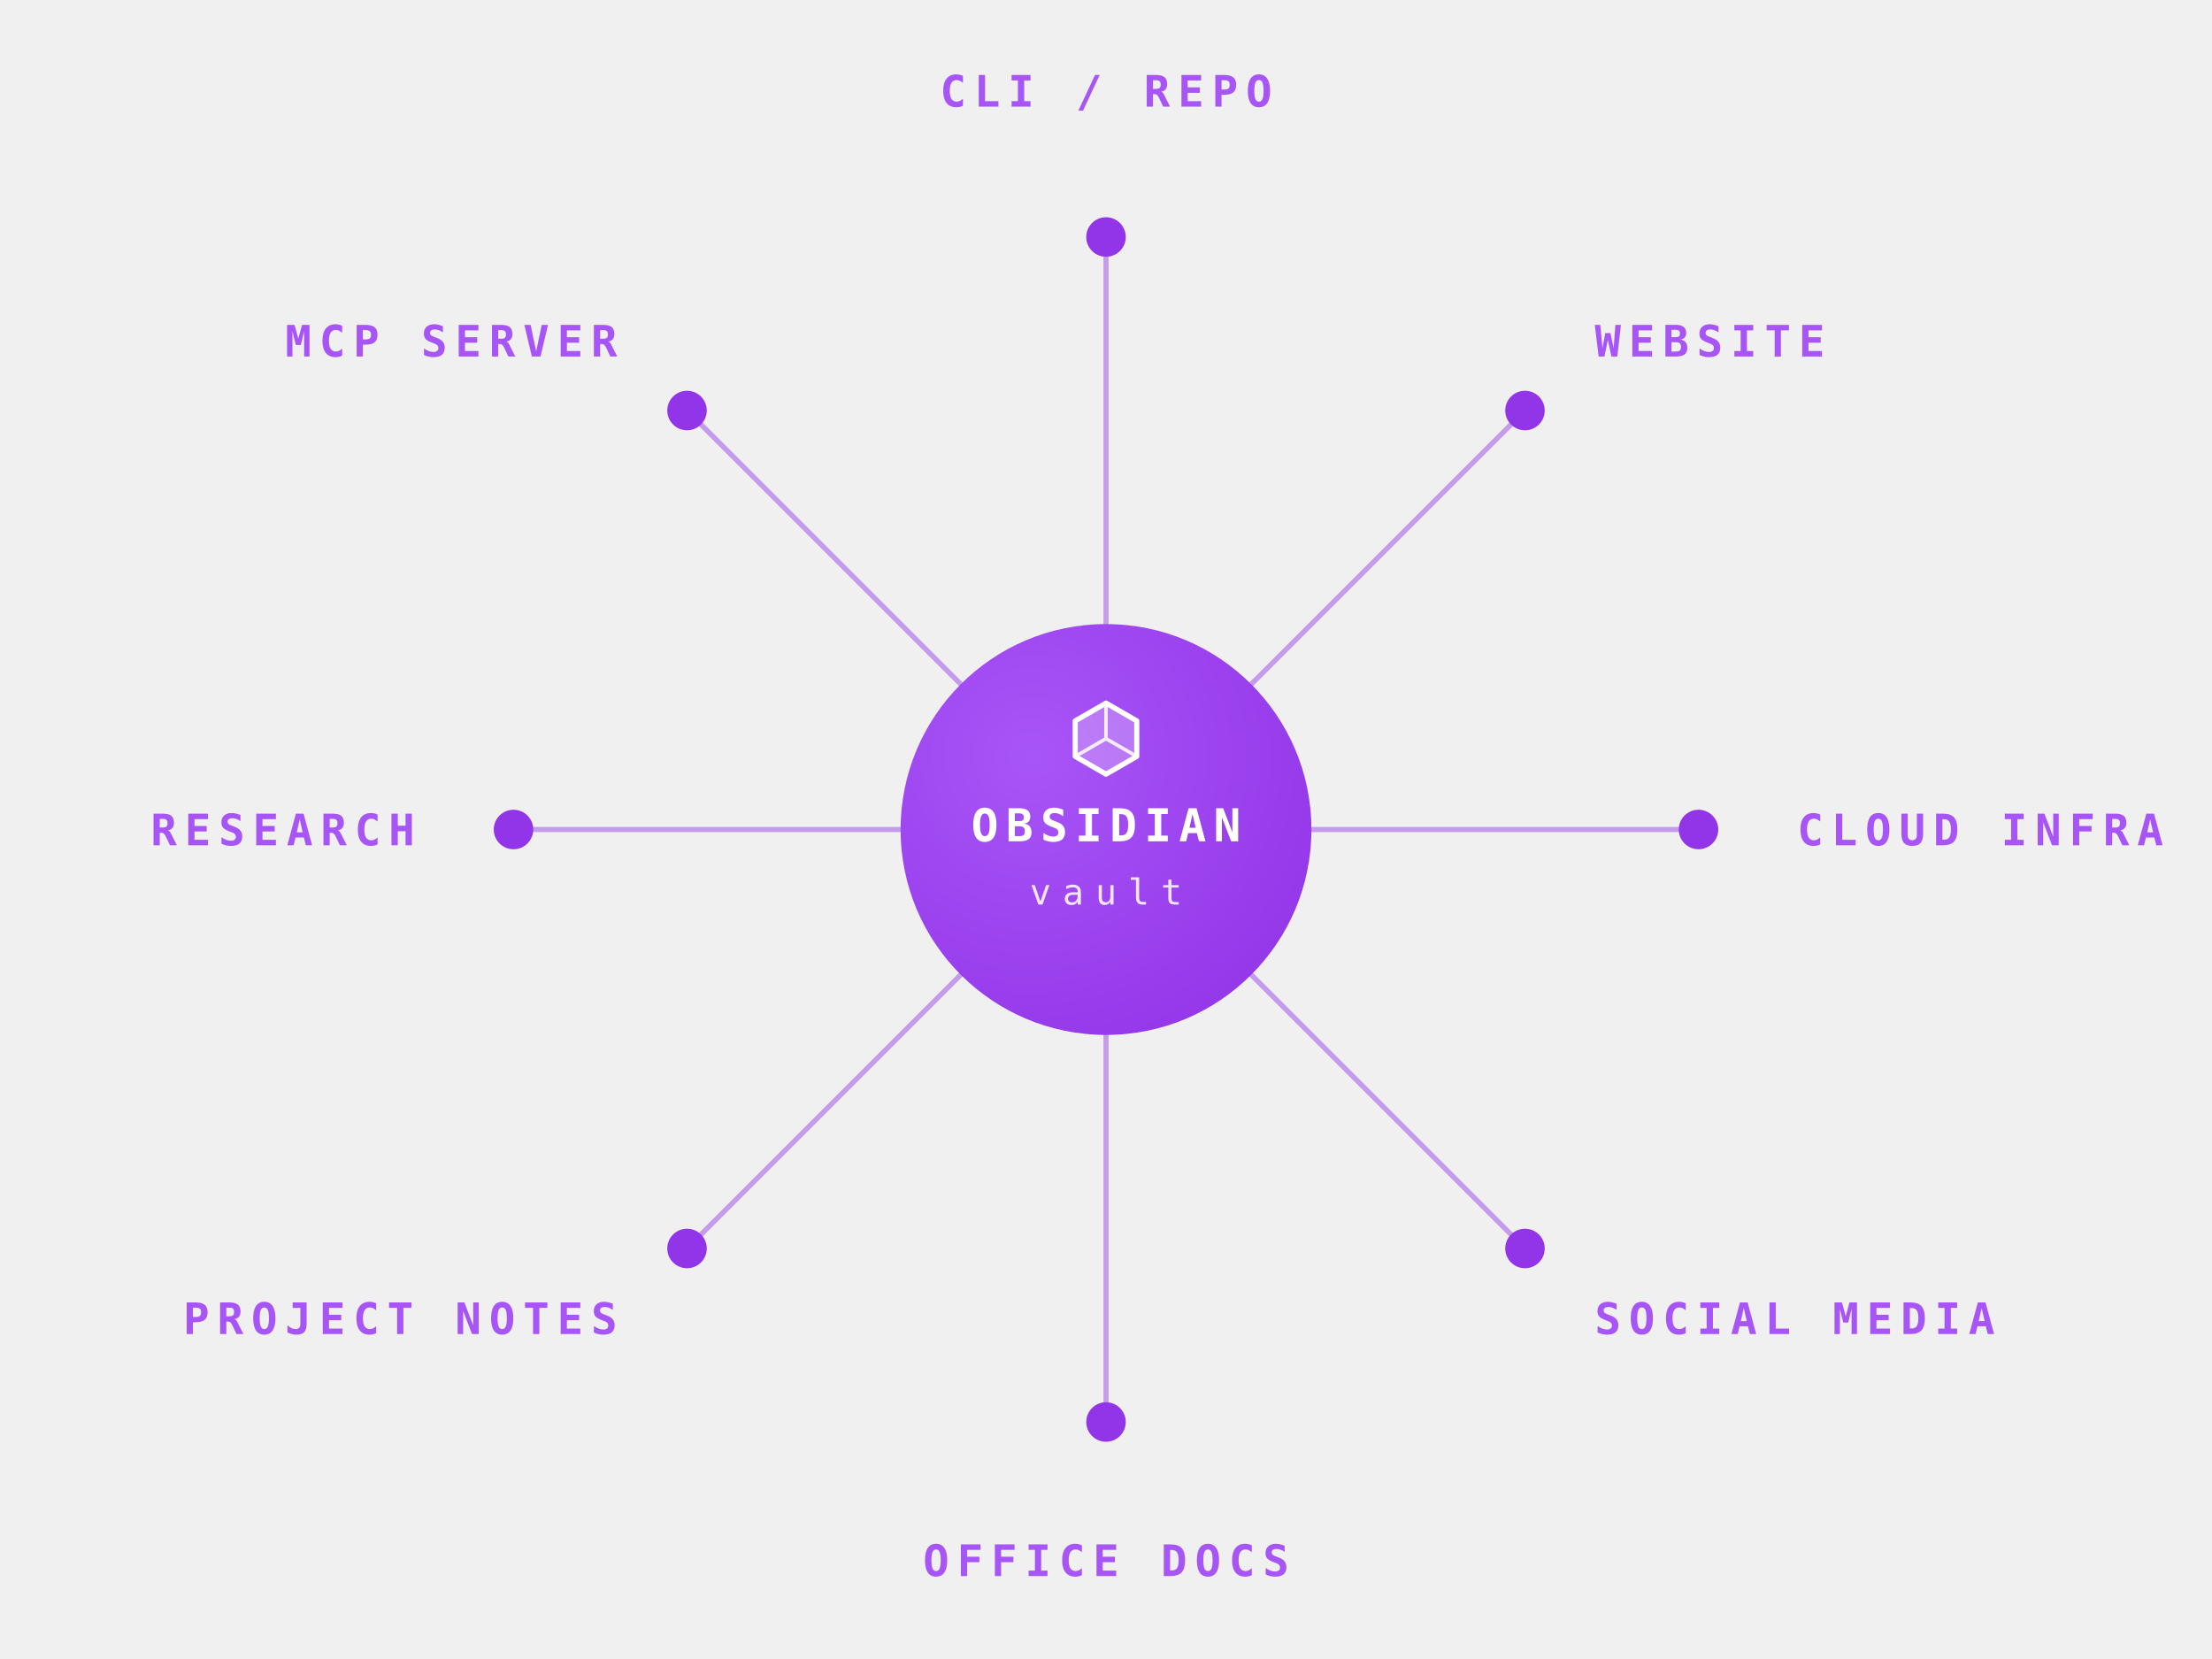
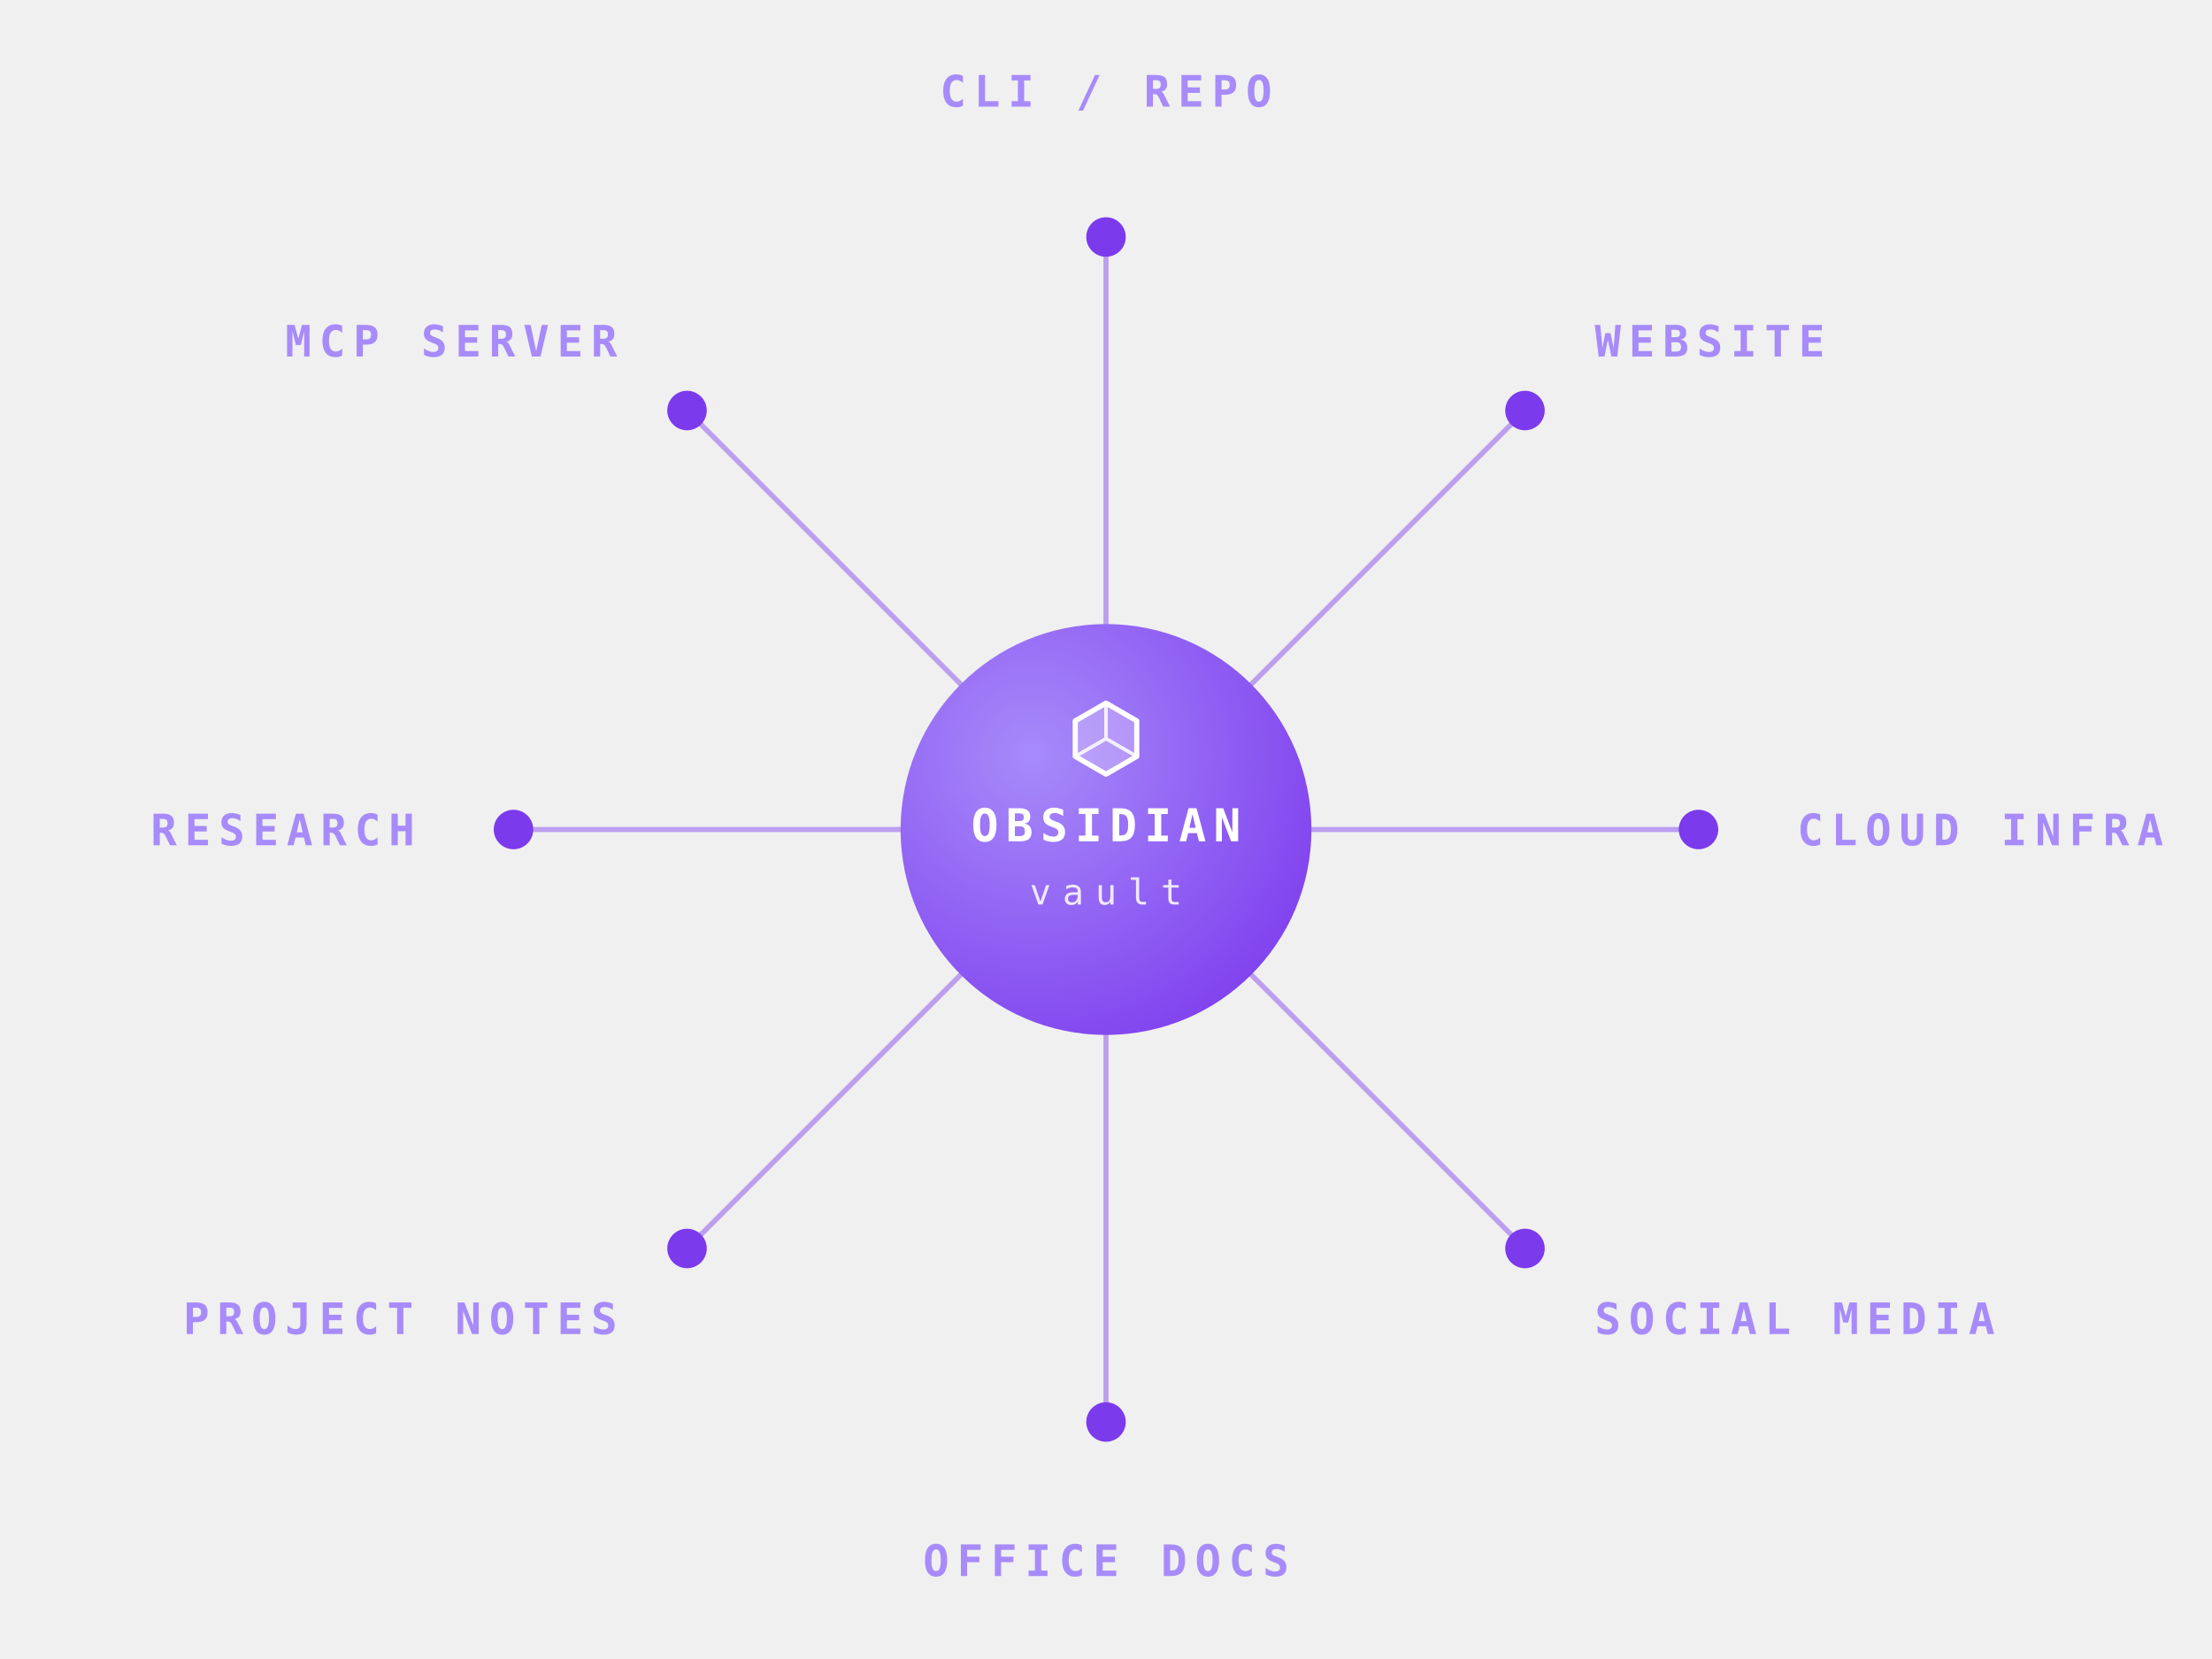
<svg xmlns="http://www.w3.org/2000/svg" viewBox="-280 -210 560 420" width="640" role="img" aria-labelledby="title desc" font-family="'JetBrains Mono', ui-monospace, monospace">
  <style>
-     .spoke       { stroke: #9234e8; stroke-opacity: 0.45; stroke-width: 1.3; }
-     .node        { fill: #9234e8; }
-     .node-label  { fill: #a855f7; font-size: 11px; font-weight: 600; letter-spacing: 0.18em; }
-     .particle    { fill: #9234e8; }
-     .ping        { fill: none; stroke: #9234e8; stroke-width: 2; }
+     .spoke       { stroke: #7c3aed; stroke-opacity: 0.45; stroke-width: 1.3; }
+     .node        { fill: #7c3aed; }
+     .node-label  { fill: #a78bfa; font-size: 11px; font-weight: 600; letter-spacing: 0.18em; }
+     .particle    { fill: #7c3aed; }
+     .ping        { fill: none; stroke: #7c3aed; stroke-width: 2; }
    .core        { transform-origin: center; transform-box: fill-box; }
    .core-label  { fill: #ffffff; font-size: 11.5px; font-weight: 700; letter-spacing: 0.16em; }
    .core-sub    { fill: rgba(255,255,255,0.85); font-size: 9px; letter-spacing: 0.32em; }
    .core-logo-shell { fill: rgba(255,255,255,0.25); stroke: #ffffff; stroke-width: 1.3; stroke-linejoin: round; }
    .core-logo-cut   { fill: none; stroke: rgba(255,255,255,0.85); stroke-width: 0.9; stroke-linecap: round; }

    @keyframes core-breathe {
      0%, 100% { transform: scale(1); }
      50%      { transform: scale(1.03); }
    }
    .core { animation: core-breathe 9s ease-in-out infinite; }

    @media (prefers-reduced-motion: reduce) {
      .core { animation: none; }
      .particle, .ping { display: none; }
    }
  </style>
  <defs>
    <radialGradient id="g-core-fill" cx="0.32" cy="0.32" r="0.85">
-       <stop offset="0%" stop-color="#a855f7" stop-opacity="1" />
-       <stop offset="100%" stop-color="#9234e8" stop-opacity="1" />
+       <stop offset="0%" stop-color="#a78bfa" stop-opacity="1" />
+       <stop offset="100%" stop-color="#7c3aed" stop-opacity="1" />
    </radialGradient>
  </defs>
  <line class="spoke" x1="0" y1="0" x2="0" y2="-150" />
  <circle class="node" cx="0" cy="-150" r="5" />
-   <text class="node-label" x="0" y="-183" text-anchor="middle">CLI / REPO<animate attributeName="fill" values="#a855f7;#a855f7;#f5e9ff;#a855f7" keyTimes="0;0.92;0.95;1" dur="6s" repeatCount="indefinite" />
+   <text class="node-label" x="0" y="-183" text-anchor="middle">CLI / REPO<animate attributeName="fill" values="#a78bfa;#a78bfa;#ede9fe;#a78bfa" keyTimes="0;0.92;0.95;1" dur="6s" repeatCount="indefinite" />
  </text>
  <circle class="particle" cx="0" cy="0" r="3" opacity="0">
    <animateMotion path="M 0,0 L 0,-150" dur="6s" repeatCount="indefinite" />
    <animate attributeName="opacity" values="0;1;1;0;0" keyTimes="0;0.05;0.9;0.95;1" dur="6s" repeatCount="indefinite" />
  </circle>
  <circle class="ping" cx="0" cy="-150" r="5" opacity="0">
    <animate attributeName="r" values="5;5;14;14" keyTimes="0;0.92;0.99;1" dur="6s" repeatCount="indefinite" />
    <animate attributeName="opacity" values="0;0;0.9;0;0" keyTimes="0;0.92;0.95;0.99;1" dur="6s" repeatCount="indefinite" />
  </circle>
  <line class="spoke" x1="0" y1="0" x2="106.07" y2="-106.07" />
  <circle class="node" cx="106.07" cy="-106.07" r="5" />
-   <text class="node-label" x="123.74" y="-119.74" text-anchor="start">WEBSITE<animate attributeName="fill" values="#a855f7;#a855f7;#f5e9ff;#a855f7;#a855f7" keyTimes="0;0.02;0.05;0.07;1" dur="6s" begin="0.75s" repeatCount="indefinite" />
+   <text class="node-label" x="123.74" y="-119.74" text-anchor="start">WEBSITE<animate attributeName="fill" values="#a78bfa;#a78bfa;#ede9fe;#a78bfa;#a78bfa" keyTimes="0;0.02;0.05;0.07;1" dur="6s" begin="0.75s" repeatCount="indefinite" />
  </text>
  <circle class="ping" cx="106.07" cy="-106.07" r="5" opacity="0">
    <animate attributeName="r" values="5;5;14;14" keyTimes="0;0.02;0.07;1" dur="6s" begin="0.75s" repeatCount="indefinite" />
    <animate attributeName="opacity" values="0;0;0.9;0;0" keyTimes="0;0.02;0.05;0.07;1" dur="6s" begin="0.75s" repeatCount="indefinite" />
  </circle>
  <circle class="particle" cx="0" cy="0" r="3" opacity="0">
    <animateMotion path="M 106.07,-106.07 L 0,0" dur="6s" calcMode="linear" keyPoints="0;0;1;1" keyTimes="0;0.07;0.92;1" begin="0.75s" repeatCount="indefinite" />
    <animate attributeName="opacity" values="0;0;1;1;0;0" keyTimes="0;0.07;0.09;0.9;0.92;1" dur="6s" begin="0.75s" repeatCount="indefinite" />
  </circle>
  <line class="spoke" x1="0" y1="0" x2="150" y2="0" />
  <circle class="node" cx="150" cy="0" r="5" />
-   <text class="node-label" x="175" y="4" text-anchor="start">CLOUD INFRA<animate attributeName="fill" values="#a855f7;#a855f7;#f5e9ff;#a855f7" keyTimes="0;0.92;0.95;1" dur="6s" begin="1.5s" repeatCount="indefinite" />
+   <text class="node-label" x="175" y="4" text-anchor="start">CLOUD INFRA<animate attributeName="fill" values="#a78bfa;#a78bfa;#ede9fe;#a78bfa" keyTimes="0;0.92;0.95;1" dur="6s" begin="1.5s" repeatCount="indefinite" />
  </text>
  <circle class="particle" cx="0" cy="0" r="3" opacity="0">
    <animateMotion path="M 0,0 L 150,0" dur="6s" begin="1.5s" repeatCount="indefinite" />
    <animate attributeName="opacity" values="0;1;1;0;0" keyTimes="0;0.05;0.9;0.95;1" dur="6s" begin="1.5s" repeatCount="indefinite" />
  </circle>
  <circle class="ping" cx="150" cy="0" r="5" opacity="0">
    <animate attributeName="r" values="5;5;14;14" keyTimes="0;0.92;0.99;1" dur="6s" begin="1.5s" repeatCount="indefinite" />
    <animate attributeName="opacity" values="0;0;0.9;0;0" keyTimes="0;0.92;0.95;0.99;1" dur="6s" begin="1.5s" repeatCount="indefinite" />
  </circle>
  <line class="spoke" x1="0" y1="0" x2="106.07" y2="106.07" />
  <circle class="node" cx="106.07" cy="106.07" r="5" />
-   <text class="node-label" x="123.74" y="127.74" text-anchor="start">SOCIAL MEDIA<animate attributeName="fill" values="#a855f7;#a855f7;#f5e9ff;#a855f7;#a855f7" keyTimes="0;0.02;0.05;0.07;1" dur="6s" begin="2.25s" repeatCount="indefinite" />
+   <text class="node-label" x="123.74" y="127.74" text-anchor="start">SOCIAL MEDIA<animate attributeName="fill" values="#a78bfa;#a78bfa;#ede9fe;#a78bfa;#a78bfa" keyTimes="0;0.02;0.05;0.07;1" dur="6s" begin="2.25s" repeatCount="indefinite" />
  </text>
  <circle class="ping" cx="106.07" cy="106.07" r="5" opacity="0">
    <animate attributeName="r" values="5;5;14;14" keyTimes="0;0.02;0.07;1" dur="6s" begin="2.25s" repeatCount="indefinite" />
    <animate attributeName="opacity" values="0;0;0.9;0;0" keyTimes="0;0.02;0.05;0.07;1" dur="6s" begin="2.25s" repeatCount="indefinite" />
  </circle>
  <circle class="particle" cx="0" cy="0" r="3" opacity="0">
    <animateMotion path="M 106.07,106.07 L 0,0" dur="6s" calcMode="linear" keyPoints="0;0;1;1" keyTimes="0;0.07;0.92;1" begin="2.25s" repeatCount="indefinite" />
    <animate attributeName="opacity" values="0;0;1;1;0;0" keyTimes="0;0.07;0.09;0.9;0.92;1" dur="6s" begin="2.25s" repeatCount="indefinite" />
  </circle>
  <line class="spoke" x1="0" y1="0" x2="0" y2="150" />
  <circle class="node" cx="0" cy="150" r="5" />
-   <text class="node-label" x="0" y="189" text-anchor="middle">OFFICE DOCS<animate attributeName="fill" values="#a855f7;#a855f7;#f5e9ff;#a855f7" keyTimes="0;0.92;0.95;1" dur="6s" begin="3s" repeatCount="indefinite" />
+   <text class="node-label" x="0" y="189" text-anchor="middle">OFFICE DOCS<animate attributeName="fill" values="#a78bfa;#a78bfa;#ede9fe;#a78bfa" keyTimes="0;0.92;0.95;1" dur="6s" begin="3s" repeatCount="indefinite" />
  </text>
  <circle class="particle" cx="0" cy="0" r="3" opacity="0">
    <animateMotion path="M 0,0 L 0,150" dur="6s" begin="3s" repeatCount="indefinite" />
    <animate attributeName="opacity" values="0;1;1;0;0" keyTimes="0;0.05;0.9;0.95;1" dur="6s" begin="3s" repeatCount="indefinite" />
  </circle>
  <circle class="ping" cx="0" cy="150" r="5" opacity="0">
    <animate attributeName="r" values="5;5;14;14" keyTimes="0;0.92;0.99;1" dur="6s" begin="3s" repeatCount="indefinite" />
    <animate attributeName="opacity" values="0;0;0.9;0;0" keyTimes="0;0.92;0.95;0.99;1" dur="6s" begin="3s" repeatCount="indefinite" />
  </circle>
  <line class="spoke" x1="0" y1="0" x2="-106.07" y2="106.07" />
  <circle class="node" cx="-106.07" cy="106.07" r="5" />
-   <text class="node-label" x="-123.74" y="127.74" text-anchor="end">PROJECT NOTES<animate attributeName="fill" values="#a855f7;#a855f7;#f5e9ff;#a855f7;#a855f7" keyTimes="0;0.02;0.05;0.07;1" dur="6s" begin="3.75s" repeatCount="indefinite" />
+   <text class="node-label" x="-123.74" y="127.74" text-anchor="end">PROJECT NOTES<animate attributeName="fill" values="#a78bfa;#a78bfa;#ede9fe;#a78bfa;#a78bfa" keyTimes="0;0.02;0.05;0.07;1" dur="6s" begin="3.75s" repeatCount="indefinite" />
  </text>
  <circle class="ping" cx="-106.07" cy="106.07" r="5" opacity="0">
    <animate attributeName="r" values="5;5;14;14" keyTimes="0;0.02;0.07;1" dur="6s" begin="3.75s" repeatCount="indefinite" />
    <animate attributeName="opacity" values="0;0;0.9;0;0" keyTimes="0;0.02;0.05;0.07;1" dur="6s" begin="3.75s" repeatCount="indefinite" />
  </circle>
  <circle class="particle" cx="0" cy="0" r="3" opacity="0">
    <animateMotion path="M -106.07,106.07 L 0,0" dur="6s" calcMode="linear" keyPoints="0;0;1;1" keyTimes="0;0.07;0.92;1" begin="3.75s" repeatCount="indefinite" />
    <animate attributeName="opacity" values="0;0;1;1;0;0" keyTimes="0;0.07;0.09;0.9;0.92;1" dur="6s" begin="3.75s" repeatCount="indefinite" />
  </circle>
  <line class="spoke" x1="0" y1="0" x2="-150" y2="0" />
  <circle class="node" cx="-150" cy="0" r="5" />
-   <text class="node-label" x="-175" y="4" text-anchor="end">RESEARCH<animate attributeName="fill" values="#a855f7;#a855f7;#f5e9ff;#a855f7" keyTimes="0;0.92;0.95;1" dur="6s" begin="4.5s" repeatCount="indefinite" />
+   <text class="node-label" x="-175" y="4" text-anchor="end">RESEARCH<animate attributeName="fill" values="#a78bfa;#a78bfa;#ede9fe;#a78bfa" keyTimes="0;0.92;0.95;1" dur="6s" begin="4.5s" repeatCount="indefinite" />
  </text>
  <circle class="particle" cx="0" cy="0" r="3" opacity="0">
    <animateMotion path="M 0,0 L -150,0" dur="6s" begin="4.5s" repeatCount="indefinite" />
    <animate attributeName="opacity" values="0;1;1;0;0" keyTimes="0;0.05;0.9;0.95;1" dur="6s" begin="4.5s" repeatCount="indefinite" />
  </circle>
  <circle class="ping" cx="-150" cy="0" r="5" opacity="0">
    <animate attributeName="r" values="5;5;14;14" keyTimes="0;0.92;0.99;1" dur="6s" begin="4.5s" repeatCount="indefinite" />
    <animate attributeName="opacity" values="0;0;0.9;0;0" keyTimes="0;0.92;0.95;0.99;1" dur="6s" begin="4.5s" repeatCount="indefinite" />
  </circle>
  <line class="spoke" x1="0" y1="0" x2="-106.07" y2="-106.07" />
  <circle class="node" cx="-106.07" cy="-106.07" r="5" />
-   <text class="node-label" x="-123.74" y="-119.74" text-anchor="end">MCP SERVER<animate attributeName="fill" values="#a855f7;#a855f7;#f5e9ff;#a855f7;#a855f7" keyTimes="0;0.02;0.05;0.07;1" dur="6s" begin="5.25s" repeatCount="indefinite" />
+   <text class="node-label" x="-123.74" y="-119.74" text-anchor="end">MCP SERVER<animate attributeName="fill" values="#a78bfa;#a78bfa;#ede9fe;#a78bfa;#a78bfa" keyTimes="0;0.02;0.05;0.07;1" dur="6s" begin="5.25s" repeatCount="indefinite" />
  </text>
  <circle class="ping" cx="-106.07" cy="-106.07" r="5" opacity="0">
    <animate attributeName="r" values="5;5;14;14" keyTimes="0;0.02;0.07;1" dur="6s" begin="5.25s" repeatCount="indefinite" />
    <animate attributeName="opacity" values="0;0;0.9;0;0" keyTimes="0;0.02;0.05;0.07;1" dur="6s" begin="5.25s" repeatCount="indefinite" />
  </circle>
  <circle class="particle" cx="0" cy="0" r="3" opacity="0">
    <animateMotion path="M -106.07,-106.07 L 0,0" dur="6s" calcMode="linear" keyPoints="0;0;1;1" keyTimes="0;0.07;0.92;1" begin="5.25s" repeatCount="indefinite" />
    <animate attributeName="opacity" values="0;0;1;1;0;0" keyTimes="0;0.07;0.09;0.9;0.92;1" dur="6s" begin="5.25s" repeatCount="indefinite" />
  </circle>
  <circle class="core" cx="0" cy="0" r="52" fill="url(#g-core-fill)" />
  <g transform="translate(0,-23)">
    <path class="core-logo-shell" d="M 0 -9 L 7.79 -4.5 L 7.79 4.5 L 0 9 L -7.79 4.5 L -7.79 -4.5 Z" />
    <path class="core-logo-cut" d="M 0 -9 L 0 0 M 0 0 L 7.79 4.5 M 0 0 L -7.79 4.5" />
  </g>
  <text class="core-label" x="0" y="3" text-anchor="middle">OBSIDIAN</text>
  <text class="core-sub" x="0" y="19" text-anchor="middle">vault</text>
</svg>
